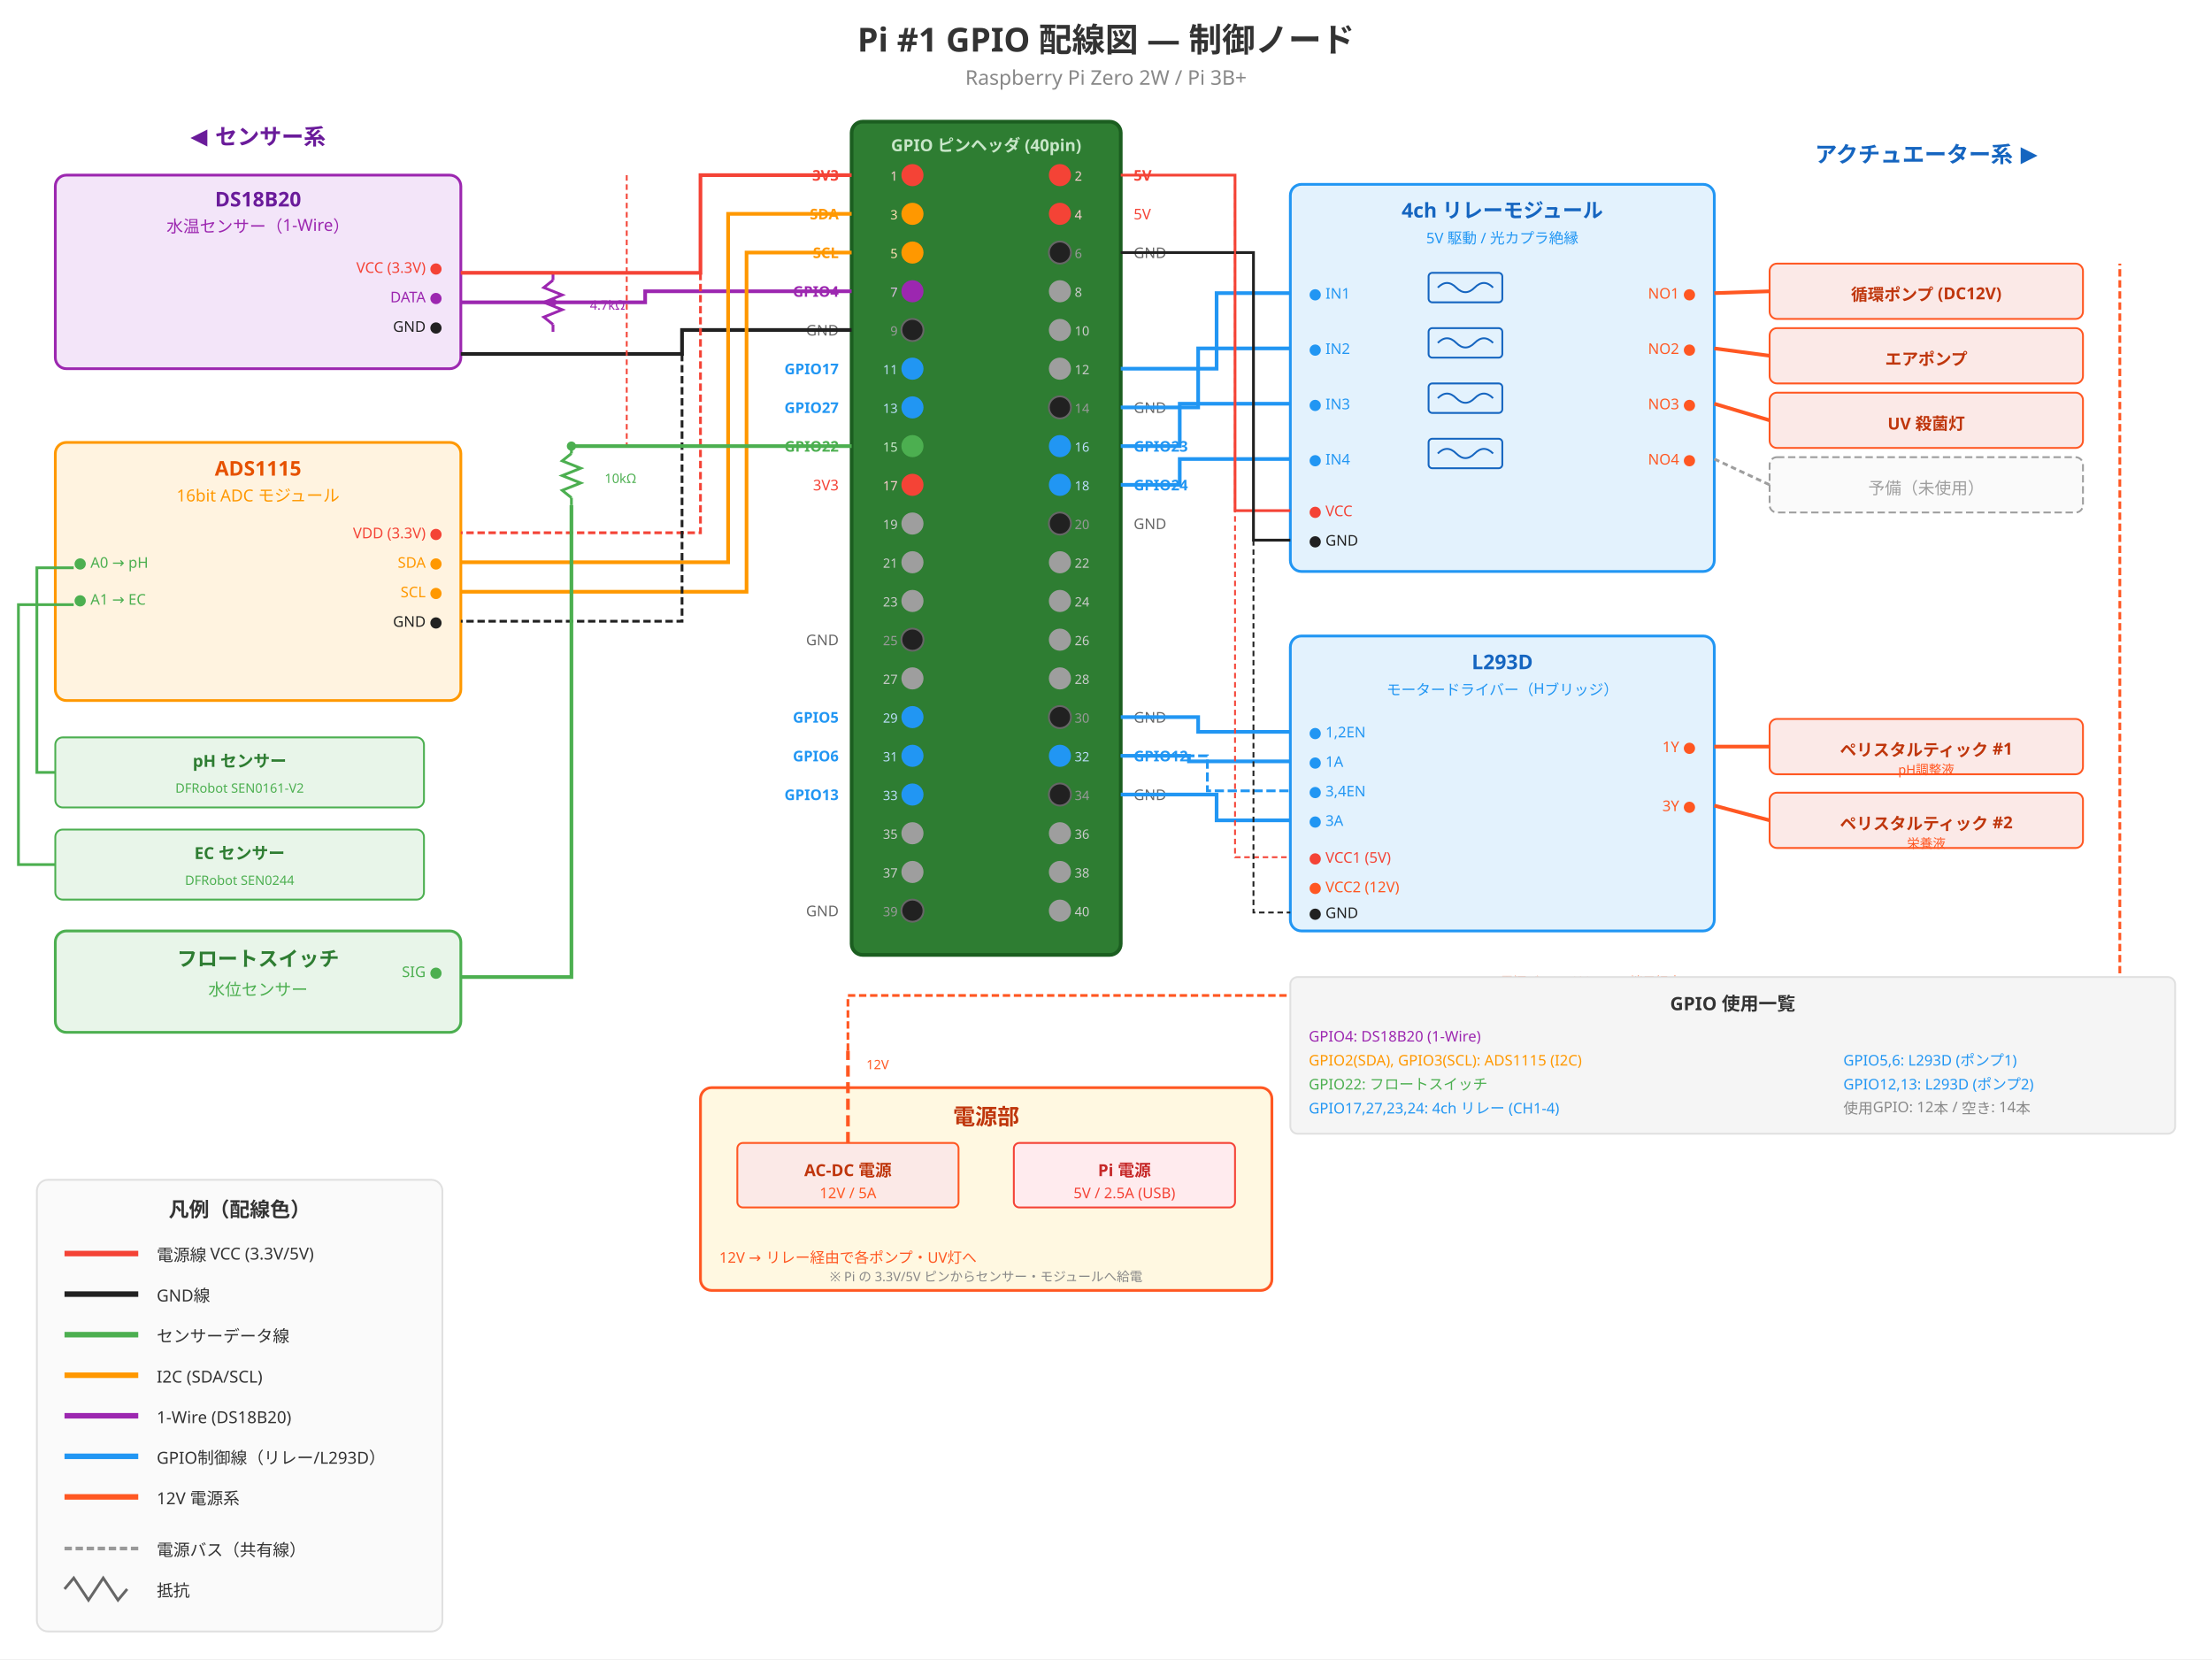
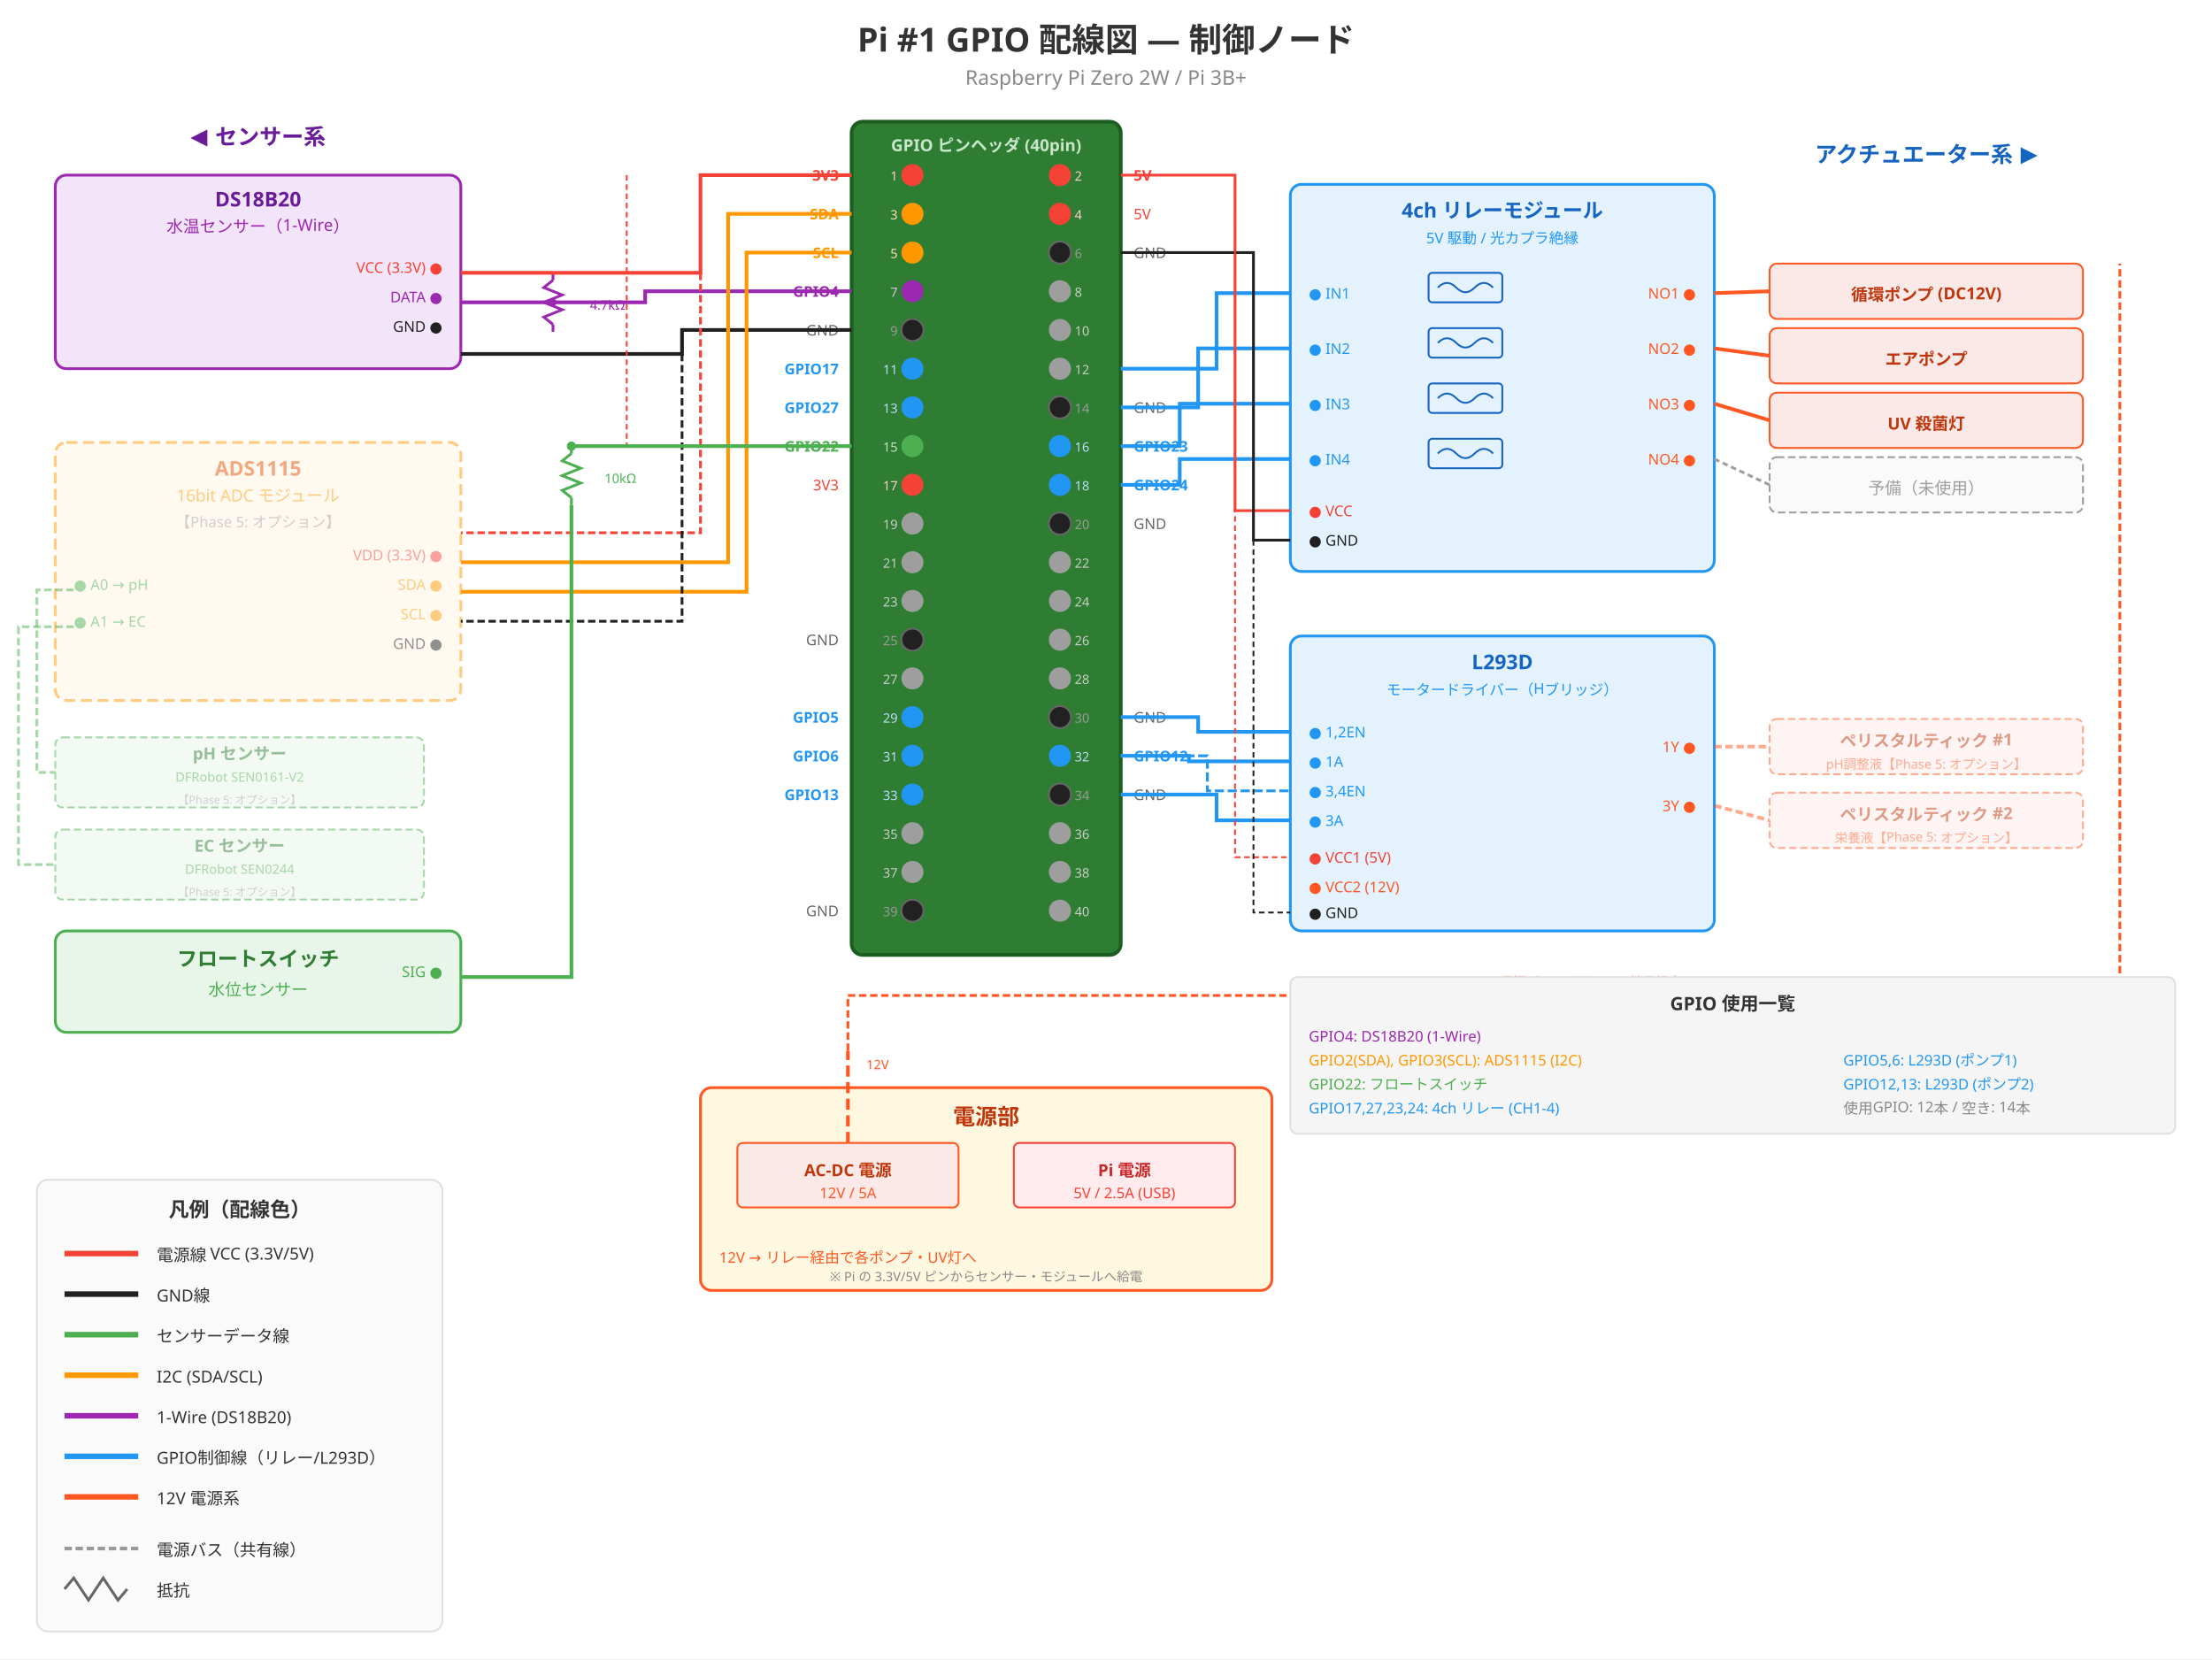
<svg xmlns="http://www.w3.org/2000/svg" viewBox="0 0 1200 900" font-family="sans-serif">
  <defs>
    <marker id="arrowR" viewBox="0 0 10 10" refX="10" refY="5" markerWidth="5" markerHeight="5" orient="auto">
      <path d="M0 0L10 5L0 10z" fill="#F44336" />
    </marker>
    <marker id="arrowK" viewBox="0 0 10 10" refX="10" refY="5" markerWidth="5" markerHeight="5" orient="auto">
      <path d="M0 0L10 5L0 10z" fill="#212121" />
    </marker>
    <marker id="arrowG" viewBox="0 0 10 10" refX="10" refY="5" markerWidth="5" markerHeight="5" orient="auto">
      <path d="M0 0L10 5L0 10z" fill="#4CAF50" />
    </marker>
    <marker id="arrowO" viewBox="0 0 10 10" refX="10" refY="5" markerWidth="5" markerHeight="5" orient="auto">
      <path d="M0 0L10 5L0 10z" fill="#FF9800" />
    </marker>
    <marker id="arrowP" viewBox="0 0 10 10" refX="10" refY="5" markerWidth="5" markerHeight="5" orient="auto">
      <path d="M0 0L10 5L0 10z" fill="#9C27B0" />
    </marker>
    <marker id="arrowB" viewBox="0 0 10 10" refX="10" refY="5" markerWidth="5" markerHeight="5" orient="auto">
      <path d="M0 0L10 5L0 10z" fill="#2196F3" />
    </marker>
    <marker id="arrowD" viewBox="0 0 10 10" refX="10" refY="5" markerWidth="5" markerHeight="5" orient="auto">
      <path d="M0 0L10 5L0 10z" fill="#FF5722" />
    </marker>
  </defs>
  <rect width="1200" height="900" fill="#FFFFFF" />
  <text x="600" y="28" text-anchor="middle" font-size="18" font-weight="bold" fill="#333">Pi #1 GPIO 配線図 — 制御ノード</text>
  <text x="600" y="46" text-anchor="middle" font-size="11" fill="#888">Raspberry Pi Zero 2W / Pi 3B+</text>
  <g id="gpio-header">
    <rect x="462" y="66" width="146" height="452" rx="6" fill="#2E7D32" stroke="#1B5E20" stroke-width="2" />
    <text x="535" y="82" text-anchor="middle" font-size="9" fill="#C8E6C9" font-weight="bold">GPIO ピンヘッダ (40pin)</text>
    <circle cx="495" cy="95" r="6" fill="#F44336" />
    <circle cx="575" cy="95" r="6" fill="#F44336" />
    <text x="487" y="98" text-anchor="end" font-size="7" fill="#FFCDD2">1</text>
    <text x="583" y="98" font-size="7" fill="#FFCDD2">2</text>
    <text x="455" y="98" text-anchor="end" font-size="8" fill="#F44336" font-weight="bold">3V3</text>
    <text x="615" y="98" font-size="8" fill="#F44336" font-weight="bold">5V</text>
    <circle cx="495" cy="116" r="6" fill="#FF9800" />
    <circle cx="575" cy="116" r="6" fill="#F44336" />
    <text x="487" y="119" text-anchor="end" font-size="7" fill="#FFE0B2">3</text>
    <text x="583" y="119" font-size="7" fill="#FFCDD2">4</text>
    <text x="455" y="119" text-anchor="end" font-size="8" fill="#FF9800" font-weight="bold">SDA</text>
    <text x="615" y="119" font-size="8" fill="#F44336">5V</text>
    <circle cx="495" cy="137" r="6" fill="#FF9800" />
    <circle cx="575" cy="137" r="6" fill="#212121" stroke="#666" stroke-width="1" />
    <text x="487" y="140" text-anchor="end" font-size="7" fill="#FFE0B2">5</text>
    <text x="583" y="140" font-size="7" fill="#999">6</text>
    <text x="455" y="140" text-anchor="end" font-size="8" fill="#FF9800" font-weight="bold">SCL</text>
    <text x="615" y="140" font-size="8" fill="#666">GND</text>
    <circle cx="495" cy="158" r="6" fill="#9C27B0" />
    <circle cx="575" cy="158" r="6" fill="#9E9E9E" />
    <text x="487" y="161" text-anchor="end" font-size="7" fill="#E1BEE7">7</text>
    <text x="583" y="161" font-size="7" fill="#ccc">8</text>
    <text x="455" y="161" text-anchor="end" font-size="8" fill="#9C27B0" font-weight="bold">GPIO4</text>
    <circle cx="495" cy="179" r="6" fill="#212121" stroke="#666" stroke-width="1" />
    <circle cx="575" cy="179" r="6" fill="#9E9E9E" />
    <text x="487" y="182" text-anchor="end" font-size="7" fill="#999">9</text>
    <text x="583" y="182" font-size="7" fill="#ccc">10</text>
    <text x="455" y="182" text-anchor="end" font-size="8" fill="#666">GND</text>
    <circle cx="495" cy="200" r="6" fill="#2196F3" />
    <circle cx="575" cy="200" r="6" fill="#9E9E9E" />
    <text x="487" y="203" text-anchor="end" font-size="7" fill="#BBDEFB">11</text>
    <text x="583" y="203" font-size="7" fill="#ccc">12</text>
    <text x="455" y="203" text-anchor="end" font-size="8" fill="#2196F3" font-weight="bold">GPIO17</text>
    <circle cx="495" cy="221" r="6" fill="#2196F3" />
    <circle cx="575" cy="221" r="6" fill="#212121" stroke="#666" stroke-width="1" />
    <text x="487" y="224" text-anchor="end" font-size="7" fill="#BBDEFB">13</text>
    <text x="583" y="224" font-size="7" fill="#999">14</text>
    <text x="455" y="224" text-anchor="end" font-size="8" fill="#2196F3" font-weight="bold">GPIO27</text>
    <text x="615" y="224" font-size="8" fill="#666">GND</text>
    <circle cx="495" cy="242" r="6" fill="#4CAF50" />
    <circle cx="575" cy="242" r="6" fill="#2196F3" />
    <text x="487" y="245" text-anchor="end" font-size="7" fill="#C8E6C9">15</text>
    <text x="583" y="245" font-size="7" fill="#BBDEFB">16</text>
    <text x="455" y="245" text-anchor="end" font-size="8" fill="#4CAF50" font-weight="bold">GPIO22</text>
    <text x="615" y="245" font-size="8" fill="#2196F3" font-weight="bold">GPIO23</text>
    <circle cx="495" cy="263" r="6" fill="#F44336" />
    <circle cx="575" cy="263" r="6" fill="#2196F3" />
    <text x="487" y="266" text-anchor="end" font-size="7" fill="#FFCDD2">17</text>
    <text x="583" y="266" font-size="7" fill="#BBDEFB">18</text>
    <text x="455" y="266" text-anchor="end" font-size="8" fill="#F44336">3V3</text>
    <text x="615" y="266" font-size="8" fill="#2196F3" font-weight="bold">GPIO24</text>
    <circle cx="495" cy="284" r="6" fill="#9E9E9E" />
    <circle cx="575" cy="284" r="6" fill="#212121" stroke="#666" stroke-width="1" />
    <text x="487" y="287" text-anchor="end" font-size="7" fill="#ccc">19</text>
    <text x="583" y="287" font-size="7" fill="#999">20</text>
    <text x="615" y="287" font-size="8" fill="#666">GND</text>
    <circle cx="495" cy="305" r="6" fill="#9E9E9E" />
    <circle cx="575" cy="305" r="6" fill="#9E9E9E" />
    <text x="487" y="308" text-anchor="end" font-size="7" fill="#ccc">21</text>
    <text x="583" y="308" font-size="7" fill="#ccc">22</text>
    <circle cx="495" cy="326" r="6" fill="#9E9E9E" />
    <circle cx="575" cy="326" r="6" fill="#9E9E9E" />
    <text x="487" y="329" text-anchor="end" font-size="7" fill="#ccc">23</text>
    <text x="583" y="329" font-size="7" fill="#ccc">24</text>
    <circle cx="495" cy="347" r="6" fill="#212121" stroke="#666" stroke-width="1" />
    <circle cx="575" cy="347" r="6" fill="#9E9E9E" />
    <text x="487" y="350" text-anchor="end" font-size="7" fill="#999">25</text>
    <text x="583" y="350" font-size="7" fill="#ccc">26</text>
    <text x="455" y="350" text-anchor="end" font-size="8" fill="#666">GND</text>
    <circle cx="495" cy="368" r="6" fill="#9E9E9E" />
    <circle cx="575" cy="368" r="6" fill="#9E9E9E" />
    <text x="487" y="371" text-anchor="end" font-size="7" fill="#ccc">27</text>
    <text x="583" y="371" font-size="7" fill="#ccc">28</text>
    <circle cx="495" cy="389" r="6" fill="#2196F3" />
    <circle cx="575" cy="389" r="6" fill="#212121" stroke="#666" stroke-width="1" />
    <text x="487" y="392" text-anchor="end" font-size="7" fill="#BBDEFB">29</text>
    <text x="583" y="392" font-size="7" fill="#999">30</text>
    <text x="455" y="392" text-anchor="end" font-size="8" fill="#2196F3" font-weight="bold">GPIO5</text>
    <text x="615" y="392" font-size="8" fill="#666">GND</text>
    <circle cx="495" cy="410" r="6" fill="#2196F3" />
    <circle cx="575" cy="410" r="6" fill="#2196F3" />
    <text x="487" y="413" text-anchor="end" font-size="7" fill="#BBDEFB">31</text>
    <text x="583" y="413" font-size="7" fill="#BBDEFB">32</text>
    <text x="455" y="413" text-anchor="end" font-size="8" fill="#2196F3" font-weight="bold">GPIO6</text>
    <text x="615" y="413" font-size="8" fill="#2196F3" font-weight="bold">GPIO12</text>
    <circle cx="495" cy="431" r="6" fill="#2196F3" />
    <circle cx="575" cy="431" r="6" fill="#212121" stroke="#666" stroke-width="1" />
    <text x="487" y="434" text-anchor="end" font-size="7" fill="#BBDEFB">33</text>
    <text x="583" y="434" font-size="7" fill="#999">34</text>
    <text x="455" y="434" text-anchor="end" font-size="8" fill="#2196F3" font-weight="bold">GPIO13</text>
    <text x="615" y="434" font-size="8" fill="#666">GND</text>
    <circle cx="495" cy="452" r="6" fill="#9E9E9E" />
    <circle cx="575" cy="452" r="6" fill="#9E9E9E" />
    <text x="487" y="455" text-anchor="end" font-size="7" fill="#ccc">35</text>
    <text x="583" y="455" font-size="7" fill="#ccc">36</text>
    <circle cx="495" cy="473" r="6" fill="#9E9E9E" />
    <circle cx="575" cy="473" r="6" fill="#9E9E9E" />
    <text x="487" y="476" text-anchor="end" font-size="7" fill="#ccc">37</text>
    <text x="583" y="476" font-size="7" fill="#ccc">38</text>
    <circle cx="495" cy="494" r="6" fill="#212121" stroke="#666" stroke-width="1" />
    <circle cx="575" cy="494" r="6" fill="#9E9E9E" />
    <text x="487" y="497" text-anchor="end" font-size="7" fill="#999">39</text>
    <text x="583" y="497" font-size="7" fill="#ccc">40</text>
    <text x="455" y="497" text-anchor="end" font-size="8" fill="#666">GND</text>
  </g>
  <g id="ds18b20">
    <rect x="30" y="95" width="220" height="105" rx="6" fill="#F3E5F9" stroke="#9C27B0" stroke-width="1.5" />
    <text x="140" y="112" text-anchor="middle" font-size="11" font-weight="bold" fill="#6A1B9A">DS18B20</text>
    <text x="140" y="126" text-anchor="middle" font-size="9" fill="#9C27B0">水温センサー（1-Wire）</text>
    <text x="240" y="148" text-anchor="end" font-size="8" fill="#F44336">VCC (3.3V) ●</text>
    <text x="240" y="164" text-anchor="end" font-size="8" fill="#9C27B0">DATA ●</text>
    <text x="240" y="180" text-anchor="end" font-size="8" fill="#212121">GND ●</text>
    <line x1="300" y1="148" x2="300" y2="152" stroke="#9C27B0" stroke-width="1.5" />
    <path d="M300,152 l-5,4 l10,4 l-10,4 l10,4 l-10,4 l5,4" fill="none" stroke="#9C27B0" stroke-width="1.5" />
    <line x1="300" y1="176" x2="300" y2="180" stroke="#9C27B0" stroke-width="1.5" />
    <text x="320" y="168" font-size="7" fill="#9C27B0">4.7kΩ</text>
    <line x1="250" y1="148" x2="300" y2="148" stroke="#F44336" stroke-width="1.5" />
    <circle cx="300" cy="164" r="2" fill="#9C27B0" />
  </g>
  <g id="ds18b20-wires">
    <polyline points="462,95 380,95 380,148 250,148" fill="none" stroke="#F44336" stroke-width="2" />
    <polyline points="462,158 350,158 350,164 300,164" fill="none" stroke="#9C27B0" stroke-width="2" />
    <polyline points="300,164 250,164" fill="none" stroke="#9C27B0" stroke-width="2" />
    <polyline points="462,179 370,179 370,192 250,192" fill="none" stroke="#212121" stroke-width="2" />
  </g>
-   <g id="ads1115">
-     <rect x="30" y="240" width="220" height="140" rx="6" fill="#FFF3E0" stroke="#FF9800" stroke-width="1.5" />
+   <g id="ads1115" opacity="0.5">
+     <rect x="30" y="240" width="220" height="140" rx="6" fill="#FFF3E0" stroke="#FF9800" stroke-width="1.5" stroke-dasharray="6,3" />
    <text x="140" y="258" text-anchor="middle" font-size="11" font-weight="bold" fill="#E65100">ADS1115</text>
    <text x="140" y="272" text-anchor="middle" font-size="9" fill="#FF9800">16bit ADC モジュール</text>
-     <text x="240" y="292" text-anchor="end" font-size="8" fill="#F44336">VDD (3.3V) ●</text>
-     <text x="240" y="308" text-anchor="end" font-size="8" fill="#FF9800">SDA ●</text>
-     <text x="240" y="324" text-anchor="end" font-size="8" fill="#FF9800">SCL ●</text>
-     <text x="240" y="340" text-anchor="end" font-size="8" fill="#212121">GND ●</text>
-     <text x="40" y="308" font-size="8" fill="#4CAF50">● A0 → pH</text>
-     <text x="40" y="328" font-size="8" fill="#4CAF50">● A1 → EC</text>
+     <text x="140" y="286" text-anchor="middle" font-size="8" fill="#9E9E9E">【Phase 5: オプション】</text>
+     <text x="240" y="304" text-anchor="end" font-size="8" fill="#F44336">VDD (3.3V) ●</text>
+     <text x="240" y="320" text-anchor="end" font-size="8" fill="#FF9800">SDA ●</text>
+     <text x="240" y="336" text-anchor="end" font-size="8" fill="#FF9800">SCL ●</text>
+     <text x="240" y="352" text-anchor="end" font-size="8" fill="#212121">GND ●</text>
+     <text x="40" y="320" font-size="8" fill="#4CAF50">● A0 → pH</text>
+     <text x="40" y="340" font-size="8" fill="#4CAF50">● A1 → EC</text>
  </g>
  <g id="ads1115-wires">
    <polyline points="380,148 380,289 250,289" fill="none" stroke="#F44336" stroke-width="1.5" stroke-dasharray="4,2" />
    <polyline points="462,116 395,116 395,305 250,305" fill="none" stroke="#FF9800" stroke-width="2" />
    <polyline points="462,137 405,137 405,321 250,321" fill="none" stroke="#FF9800" stroke-width="2" />
    <polyline points="370,192 370,337 250,337" fill="none" stroke="#212121" stroke-width="1.5" stroke-dasharray="4,2" />
  </g>
-   <g id="ph-sensor">
-     <rect x="30" y="400" width="200" height="38" rx="4" fill="#E8F5E9" stroke="#4CAF50" stroke-width="1" />
-     <text x="130" y="416" text-anchor="middle" font-size="9" font-weight="bold" fill="#2E7D32">pH センサー</text>
-     <text x="130" y="430" text-anchor="middle" font-size="7" fill="#4CAF50">DFRobot SEN0161-V2</text>
-     <polyline points="40,308 20,308 20,419 30,419" fill="none" stroke="#4CAF50" stroke-width="1.5" />
-   </g>
-   <g id="ec-sensor">
-     <rect x="30" y="450" width="200" height="38" rx="4" fill="#E8F5E9" stroke="#4CAF50" stroke-width="1" />
-     <text x="130" y="466" text-anchor="middle" font-size="9" font-weight="bold" fill="#2E7D32">EC センサー</text>
-     <text x="130" y="480" text-anchor="middle" font-size="7" fill="#4CAF50">DFRobot SEN0244</text>
-     <polyline points="40,328 10,328 10,469 30,469" fill="none" stroke="#4CAF50" stroke-width="1.5" />
+   <g id="ph-sensor" opacity="0.5">
+     <rect x="30" y="400" width="200" height="38" rx="4" fill="#E8F5E9" stroke="#4CAF50" stroke-width="1" stroke-dasharray="4,2" />
+     <text x="130" y="412" text-anchor="middle" font-size="9" font-weight="bold" fill="#2E7D32">pH センサー</text>
+     <text x="130" y="424" text-anchor="middle" font-size="7" fill="#4CAF50">DFRobot SEN0161-V2</text>
+     <text x="130" y="436" text-anchor="middle" font-size="6" fill="#9E9E9E">【Phase 5: オプション】</text>
+     <polyline points="40,320 20,320 20,419 30,419" fill="none" stroke="#4CAF50" stroke-width="1.5" stroke-dasharray="4,2" />
+   </g>
+   <g id="ec-sensor" opacity="0.5">
+     <rect x="30" y="450" width="200" height="38" rx="4" fill="#E8F5E9" stroke="#4CAF50" stroke-width="1" stroke-dasharray="4,2" />
+     <text x="130" y="462" text-anchor="middle" font-size="9" font-weight="bold" fill="#2E7D32">EC センサー</text>
+     <text x="130" y="474" text-anchor="middle" font-size="7" fill="#4CAF50">DFRobot SEN0244</text>
+     <text x="130" y="486" text-anchor="middle" font-size="6" fill="#9E9E9E">【Phase 5: オプション】</text>
+     <polyline points="40,340 10,340 10,469 30,469" fill="none" stroke="#4CAF50" stroke-width="1.5" stroke-dasharray="4,2" />
  </g>
  <g id="float-switch">
    <rect x="30" y="505" width="220" height="55" rx="6" fill="#E8F5E9" stroke="#4CAF50" stroke-width="1.5" />
    <text x="140" y="524" text-anchor="middle" font-size="11" font-weight="bold" fill="#2E7D32">フロートスイッチ</text>
    <text x="140" y="540" text-anchor="middle" font-size="9" fill="#4CAF50">水位センサー</text>
    <text x="240" y="530" text-anchor="end" font-size="8" fill="#4CAF50">SIG ●</text>
    <line x1="310" y1="242" x2="310" y2="246" stroke="#4CAF50" stroke-width="1.5" />
    <path d="M310,246 l-5,4 l10,4 l-10,4 l10,4 l-10,4 l5,4" fill="none" stroke="#4CAF50" stroke-width="1.5" />
    <line x1="310" y1="270" x2="310" y2="274" stroke="#4CAF50" stroke-width="1.5" />
    <text x="328" y="262" font-size="7" fill="#4CAF50">10kΩ</text>
    <line x1="310" y1="242" x2="340" y2="242" stroke="#F44336" stroke-width="1" />
    <line x1="340" y1="95" x2="340" y2="242" stroke="#F44336" stroke-width="1" stroke-dasharray="3,2" />
  </g>
  <g id="float-wires">
    <polyline points="462,242 310,242" fill="none" stroke="#4CAF50" stroke-width="2" />
    <polyline points="310,274 310,530 250,530" fill="none" stroke="#4CAF50" stroke-width="2" />
    <circle cx="310" cy="242" r="2.5" fill="#4CAF50" />
  </g>
  <g id="relay-module">
    <rect x="700" y="100" width="230" height="210" rx="6" fill="#E3F2FD" stroke="#2196F3" stroke-width="1.5" />
    <text x="815" y="118" text-anchor="middle" font-size="11" font-weight="bold" fill="#1565C0">4ch リレーモジュール</text>
    <text x="815" y="132" text-anchor="middle" font-size="8" fill="#2196F3">5V 駆動 / 光カプラ絶縁</text>
    <text x="710" y="162" font-size="8" fill="#2196F3">● IN1</text>
    <text x="710" y="192" font-size="8" fill="#2196F3">● IN2</text>
    <text x="710" y="222" font-size="8" fill="#2196F3">● IN3</text>
    <text x="710" y="252" font-size="8" fill="#2196F3">● IN4</text>
    <text x="710" y="280" font-size="8" fill="#F44336">● VCC</text>
    <text x="710" y="296" font-size="8" fill="#212121">● GND</text>
    <rect x="775" y="148" width="40" height="16" rx="2" fill="none" stroke="#1565C0" stroke-width="1" />
    <path d="M780,156 q5,-5 10,0 q5,5 10,0 q5,-5 10,0" fill="none" stroke="#1565C0" stroke-width="1" />
    <rect x="775" y="178" width="40" height="16" rx="2" fill="none" stroke="#1565C0" stroke-width="1" />
    <path d="M780,186 q5,-5 10,0 q5,5 10,0 q5,-5 10,0" fill="none" stroke="#1565C0" stroke-width="1" />
    <rect x="775" y="208" width="40" height="16" rx="2" fill="none" stroke="#1565C0" stroke-width="1" />
    <path d="M780,216 q5,-5 10,0 q5,5 10,0 q5,-5 10,0" fill="none" stroke="#1565C0" stroke-width="1" />
    <rect x="775" y="238" width="40" height="16" rx="2" fill="none" stroke="#1565C0" stroke-width="1" />
    <path d="M780,246 q5,-5 10,0 q5,5 10,0 q5,-5 10,0" fill="none" stroke="#1565C0" stroke-width="1" />
    <text x="920" y="162" text-anchor="end" font-size="8" fill="#FF5722">NO1 ●</text>
    <text x="920" y="192" text-anchor="end" font-size="8" fill="#FF5722">NO2 ●</text>
    <text x="920" y="222" text-anchor="end" font-size="8" fill="#FF5722">NO3 ●</text>
    <text x="920" y="252" text-anchor="end" font-size="8" fill="#FF5722">NO4 ●</text>
  </g>
  <g id="relay-wires">
    <polyline points="608,200 660,200 660,159 700,159" fill="none" stroke="#2196F3" stroke-width="2" />
    <polyline points="608,221 650,221 650,189 700,189" fill="none" stroke="#2196F3" stroke-width="2" />
    <polyline points="608,242 640,242 640,219 700,219" fill="none" stroke="#2196F3" stroke-width="2" />
    <polyline points="608,263 640,263 640,249 700,249" fill="none" stroke="#2196F3" stroke-width="2" />
    <polyline points="608,95 670,95 670,277 700,277" fill="none" stroke="#F44336" stroke-width="1.5" />
    <polyline points="608,137 680,137 680,293 700,293" fill="none" stroke="#212121" stroke-width="1.5" />
  </g>
  <g id="relay-outputs">
    <rect x="960" y="143" width="170" height="30" rx="4" fill="#FBE9E7" stroke="#FF5722" stroke-width="1" />
    <text x="1045" y="163" text-anchor="middle" font-size="9" font-weight="bold" fill="#BF360C">循環ポンプ (DC12V)</text>
    <line x1="930" y1="159" x2="960" y2="158" stroke="#FF5722" stroke-width="2" />
    <rect x="960" y="178" width="170" height="30" rx="4" fill="#FBE9E7" stroke="#FF5722" stroke-width="1" />
    <text x="1045" y="198" text-anchor="middle" font-size="9" font-weight="bold" fill="#BF360C">エアポンプ</text>
    <line x1="930" y1="189" x2="960" y2="193" stroke="#FF5722" stroke-width="2" />
    <rect x="960" y="213" width="170" height="30" rx="4" fill="#FBE9E7" stroke="#FF5722" stroke-width="1" />
    <text x="1045" y="233" text-anchor="middle" font-size="9" font-weight="bold" fill="#BF360C">UV 殺菌灯</text>
    <line x1="930" y1="219" x2="960" y2="228" stroke="#FF5722" stroke-width="2" />
    <rect x="960" y="248" width="170" height="30" rx="4" fill="#FAFAFA" stroke="#9E9E9E" stroke-width="1" stroke-dasharray="4,2" />
    <text x="1045" y="268" text-anchor="middle" font-size="9" fill="#9E9E9E">予備（未使用）</text>
    <line x1="930" y1="249" x2="960" y2="263" stroke="#9E9E9E" stroke-width="1.5" stroke-dasharray="3,2" />
  </g>
  <g id="l293d">
    <rect x="700" y="345" width="230" height="160" rx="6" fill="#E3F2FD" stroke="#2196F3" stroke-width="1.5" />
    <text x="815" y="363" text-anchor="middle" font-size="11" font-weight="bold" fill="#1565C0">L293D</text>
    <text x="815" y="377" text-anchor="middle" font-size="8" fill="#2196F3">モータードライバー（Hブリッジ）</text>
    <text x="710" y="400" font-size="8" fill="#2196F3">● 1,2EN</text>
    <text x="710" y="416" font-size="8" fill="#2196F3">● 1A</text>
    <text x="710" y="432" font-size="8" fill="#2196F3">● 3,4EN</text>
    <text x="710" y="448" font-size="8" fill="#2196F3">● 3A</text>
    <text x="710" y="468" font-size="8" fill="#F44336">● VCC1 (5V)</text>
    <text x="710" y="484" font-size="8" fill="#FF5722">● VCC2 (12V)</text>
    <text x="710" y="498" font-size="8" fill="#212121">● GND</text>
    <text x="920" y="408" text-anchor="end" font-size="8" fill="#FF5722">1Y ●</text>
    <text x="920" y="440" text-anchor="end" font-size="8" fill="#FF5722">3Y ●</text>
  </g>
  <g id="l293d-wires">
    <polyline points="608,389 650,389 650,397 700,397" fill="none" stroke="#2196F3" stroke-width="2" />
    <polyline points="608,410 645,410 645,413 700,413" fill="none" stroke="#2196F3" stroke-width="2" />
    <polyline points="608,410 655,410 655,429 700,429" fill="none" stroke="#2196F3" stroke-width="1.5" stroke-dasharray="5,2" />
    <polyline points="608,431 660,431 660,445 700,445" fill="none" stroke="#2196F3" stroke-width="2" />
    <polyline points="670,95 670,465 700,465" fill="none" stroke="#F44336" stroke-width="1" stroke-dasharray="3,2" />
    <polyline points="680,293 680,495 700,495" fill="none" stroke="#212121" stroke-width="1" stroke-dasharray="3,2" />
  </g>
-   <g id="peristaltic-pumps">
-     <rect x="960" y="390" width="170" height="30" rx="4" fill="#FBE9E7" stroke="#FF5722" stroke-width="1" />
-     <text x="1045" y="410" text-anchor="middle" font-size="9" font-weight="bold" fill="#BF360C">ペリスタルティック #1</text>
-     <text x="1045" y="420" text-anchor="middle" font-size="7" fill="#FF5722">pH調整液</text>
-     <line x1="930" y1="405" x2="960" y2="405" stroke="#FF5722" stroke-width="2" />
-     <rect x="960" y="430" width="170" height="30" rx="4" fill="#FBE9E7" stroke="#FF5722" stroke-width="1" />
-     <text x="1045" y="450" text-anchor="middle" font-size="9" font-weight="bold" fill="#BF360C">ペリスタルティック #2</text>
-     <text x="1045" y="460" text-anchor="middle" font-size="7" fill="#FF5722">栄養液</text>
-     <line x1="930" y1="437" x2="960" y2="445" stroke="#FF5722" stroke-width="2" />
+   <g id="peristaltic-pumps" opacity="0.5">
+     <rect x="960" y="390" width="170" height="30" rx="4" fill="#FBE9E7" stroke="#FF5722" stroke-width="1" stroke-dasharray="4,2" />
+     <text x="1045" y="405" text-anchor="middle" font-size="9" font-weight="bold" fill="#BF360C">ペリスタルティック #1</text>
+     <text x="1045" y="417" text-anchor="middle" font-size="7" fill="#FF5722">pH調整液【Phase 5: オプション】</text>
+     <line x1="930" y1="405" x2="960" y2="405" stroke="#FF5722" stroke-width="2" stroke-dasharray="4,2" />
+     <rect x="960" y="430" width="170" height="30" rx="4" fill="#FBE9E7" stroke="#FF5722" stroke-width="1" stroke-dasharray="4,2" />
+     <text x="1045" y="445" text-anchor="middle" font-size="9" font-weight="bold" fill="#BF360C">ペリスタルティック #2</text>
+     <text x="1045" y="457" text-anchor="middle" font-size="7" fill="#FF5722">栄養液【Phase 5: オプション】</text>
+     <line x1="930" y1="437" x2="960" y2="445" stroke="#FF5722" stroke-width="2" stroke-dasharray="4,2" />
  </g>
  <g id="power-section">
    <rect x="380" y="590" width="310" height="110" rx="6" fill="#FFF8E1" stroke="#FF5722" stroke-width="1.5" />
    <text x="535" y="610" text-anchor="middle" font-size="12" font-weight="bold" fill="#BF360C">電源部</text>
    <rect x="400" y="620" width="120" height="35" rx="3" fill="#FBE9E7" stroke="#FF5722" stroke-width="1" />
    <text x="460" y="638" text-anchor="middle" font-size="9" font-weight="bold" fill="#BF360C">AC-DC 電源</text>
    <text x="460" y="650" text-anchor="middle" font-size="8" fill="#FF5722">12V / 5A</text>
    <rect x="550" y="620" width="120" height="35" rx="3" fill="#FFEBEE" stroke="#F44336" stroke-width="1" />
    <text x="610" y="638" text-anchor="middle" font-size="9" font-weight="bold" fill="#C62828">Pi 電源</text>
    <text x="610" y="650" text-anchor="middle" font-size="8" fill="#F44336">5V / 2.5A (USB)</text>
    <text x="460" y="685" text-anchor="middle" font-size="8" fill="#FF5722">12V → リレー経由で各ポンプ・UV灯へ</text>
    <text x="535" y="695" text-anchor="middle" font-size="7" fill="#888">※ Pi の 3.3V/5V ピンからセンサー・モジュールへ給電</text>
    <line x1="460" y1="620" x2="460" y2="570" stroke="#FF5722" stroke-width="2" stroke-dasharray="6,3" />
    <text x="470" y="580" font-size="7" fill="#FF5722">12V</text>
  </g>
  <line x1="460" y1="570" x2="460" y2="540" stroke="#FF5722" stroke-width="1.5" stroke-dasharray="4,2" />
  <polyline points="460,540 1150,540 1150,143" fill="none" stroke="#FF5722" stroke-width="1.5" stroke-dasharray="4,2" />
  <text x="800" y="535" font-size="7" fill="#FF5722">12V 電源バス → リレーNO端子経由</text>
  <g id="legend">
    <rect x="20" y="640" width="220" height="245" rx="6" fill="#FAFAFA" stroke="#E0E0E0" stroke-width="1" />
    <text x="130" y="660" text-anchor="middle" font-size="11" font-weight="bold" fill="#333">凡例（配線色）</text>
    <line x1="35" y1="680" x2="75" y2="680" stroke="#F44336" stroke-width="3" />
    <text x="85" y="684" font-size="9" fill="#333">電源線 VCC (3.3V/5V)</text>
    <line x1="35" y1="702" x2="75" y2="702" stroke="#212121" stroke-width="3" />
    <text x="85" y="706" font-size="9" fill="#333">GND線</text>
    <line x1="35" y1="724" x2="75" y2="724" stroke="#4CAF50" stroke-width="3" />
    <text x="85" y="728" font-size="9" fill="#333">センサーデータ線</text>
    <line x1="35" y1="746" x2="75" y2="746" stroke="#FF9800" stroke-width="3" />
    <text x="85" y="750" font-size="9" fill="#333">I2C (SDA/SCL)</text>
    <line x1="35" y1="768" x2="75" y2="768" stroke="#9C27B0" stroke-width="3" />
    <text x="85" y="772" font-size="9" fill="#333">1-Wire (DS18B20)</text>
    <line x1="35" y1="790" x2="75" y2="790" stroke="#2196F3" stroke-width="3" />
    <text x="85" y="794" font-size="9" fill="#333">GPIO制御線（リレー/L293D）</text>
    <line x1="35" y1="812" x2="75" y2="812" stroke="#FF5722" stroke-width="3" />
    <text x="85" y="816" font-size="9" fill="#333">12V 電源系</text>
    <line x1="35" y1="840" x2="75" y2="840" stroke="#999" stroke-width="2" stroke-dasharray="4,2" />
    <text x="85" y="844" font-size="9" fill="#333">電源バス（共有線）</text>
    <path d="M35,862 l5,-6 l8,12 l8,-12 l8,12 l5,-6" fill="none" stroke="#666" stroke-width="1.5" />
    <text x="85" y="866" font-size="9" fill="#333">抵抗</text>
  </g>
  <text x="140" y="78" text-anchor="middle" font-size="12" font-weight="bold" fill="#6A1B9A">◀ センサー系</text>
  <text x="1045" y="88" text-anchor="middle" font-size="12" font-weight="bold" fill="#1565C0">アクチュエーター系 ▶</text>
  <g id="pin-summary">
    <rect x="700" y="530" width="480" height="85" rx="4" fill="#F5F5F5" stroke="#E0E0E0" stroke-width="1" />
    <text x="940" y="548" text-anchor="middle" font-size="10" font-weight="bold" fill="#333">GPIO 使用一覧</text>
    <text x="710" y="565" font-size="8" fill="#9C27B0">GPIO4: DS18B20 (1-Wire)</text>
    <text x="710" y="578" font-size="8" fill="#FF9800">GPIO2(SDA), GPIO3(SCL): ADS1115 (I2C)</text>
    <text x="710" y="591" font-size="8" fill="#4CAF50">GPIO22: フロートスイッチ</text>
    <text x="710" y="604" font-size="8" fill="#2196F3">GPIO17,27,23,24: 4ch リレー (CH1-4)</text>
    <text x="1000" y="578" font-size="8" fill="#2196F3">GPIO5,6: L293D (ポンプ1)</text>
    <text x="1000" y="591" font-size="8" fill="#2196F3">GPIO12,13: L293D (ポンプ2)</text>
    <text x="1000" y="604" font-size="8" fill="#888">使用GPIO: 12本 / 空き: 14本</text>
  </g>
</svg>
